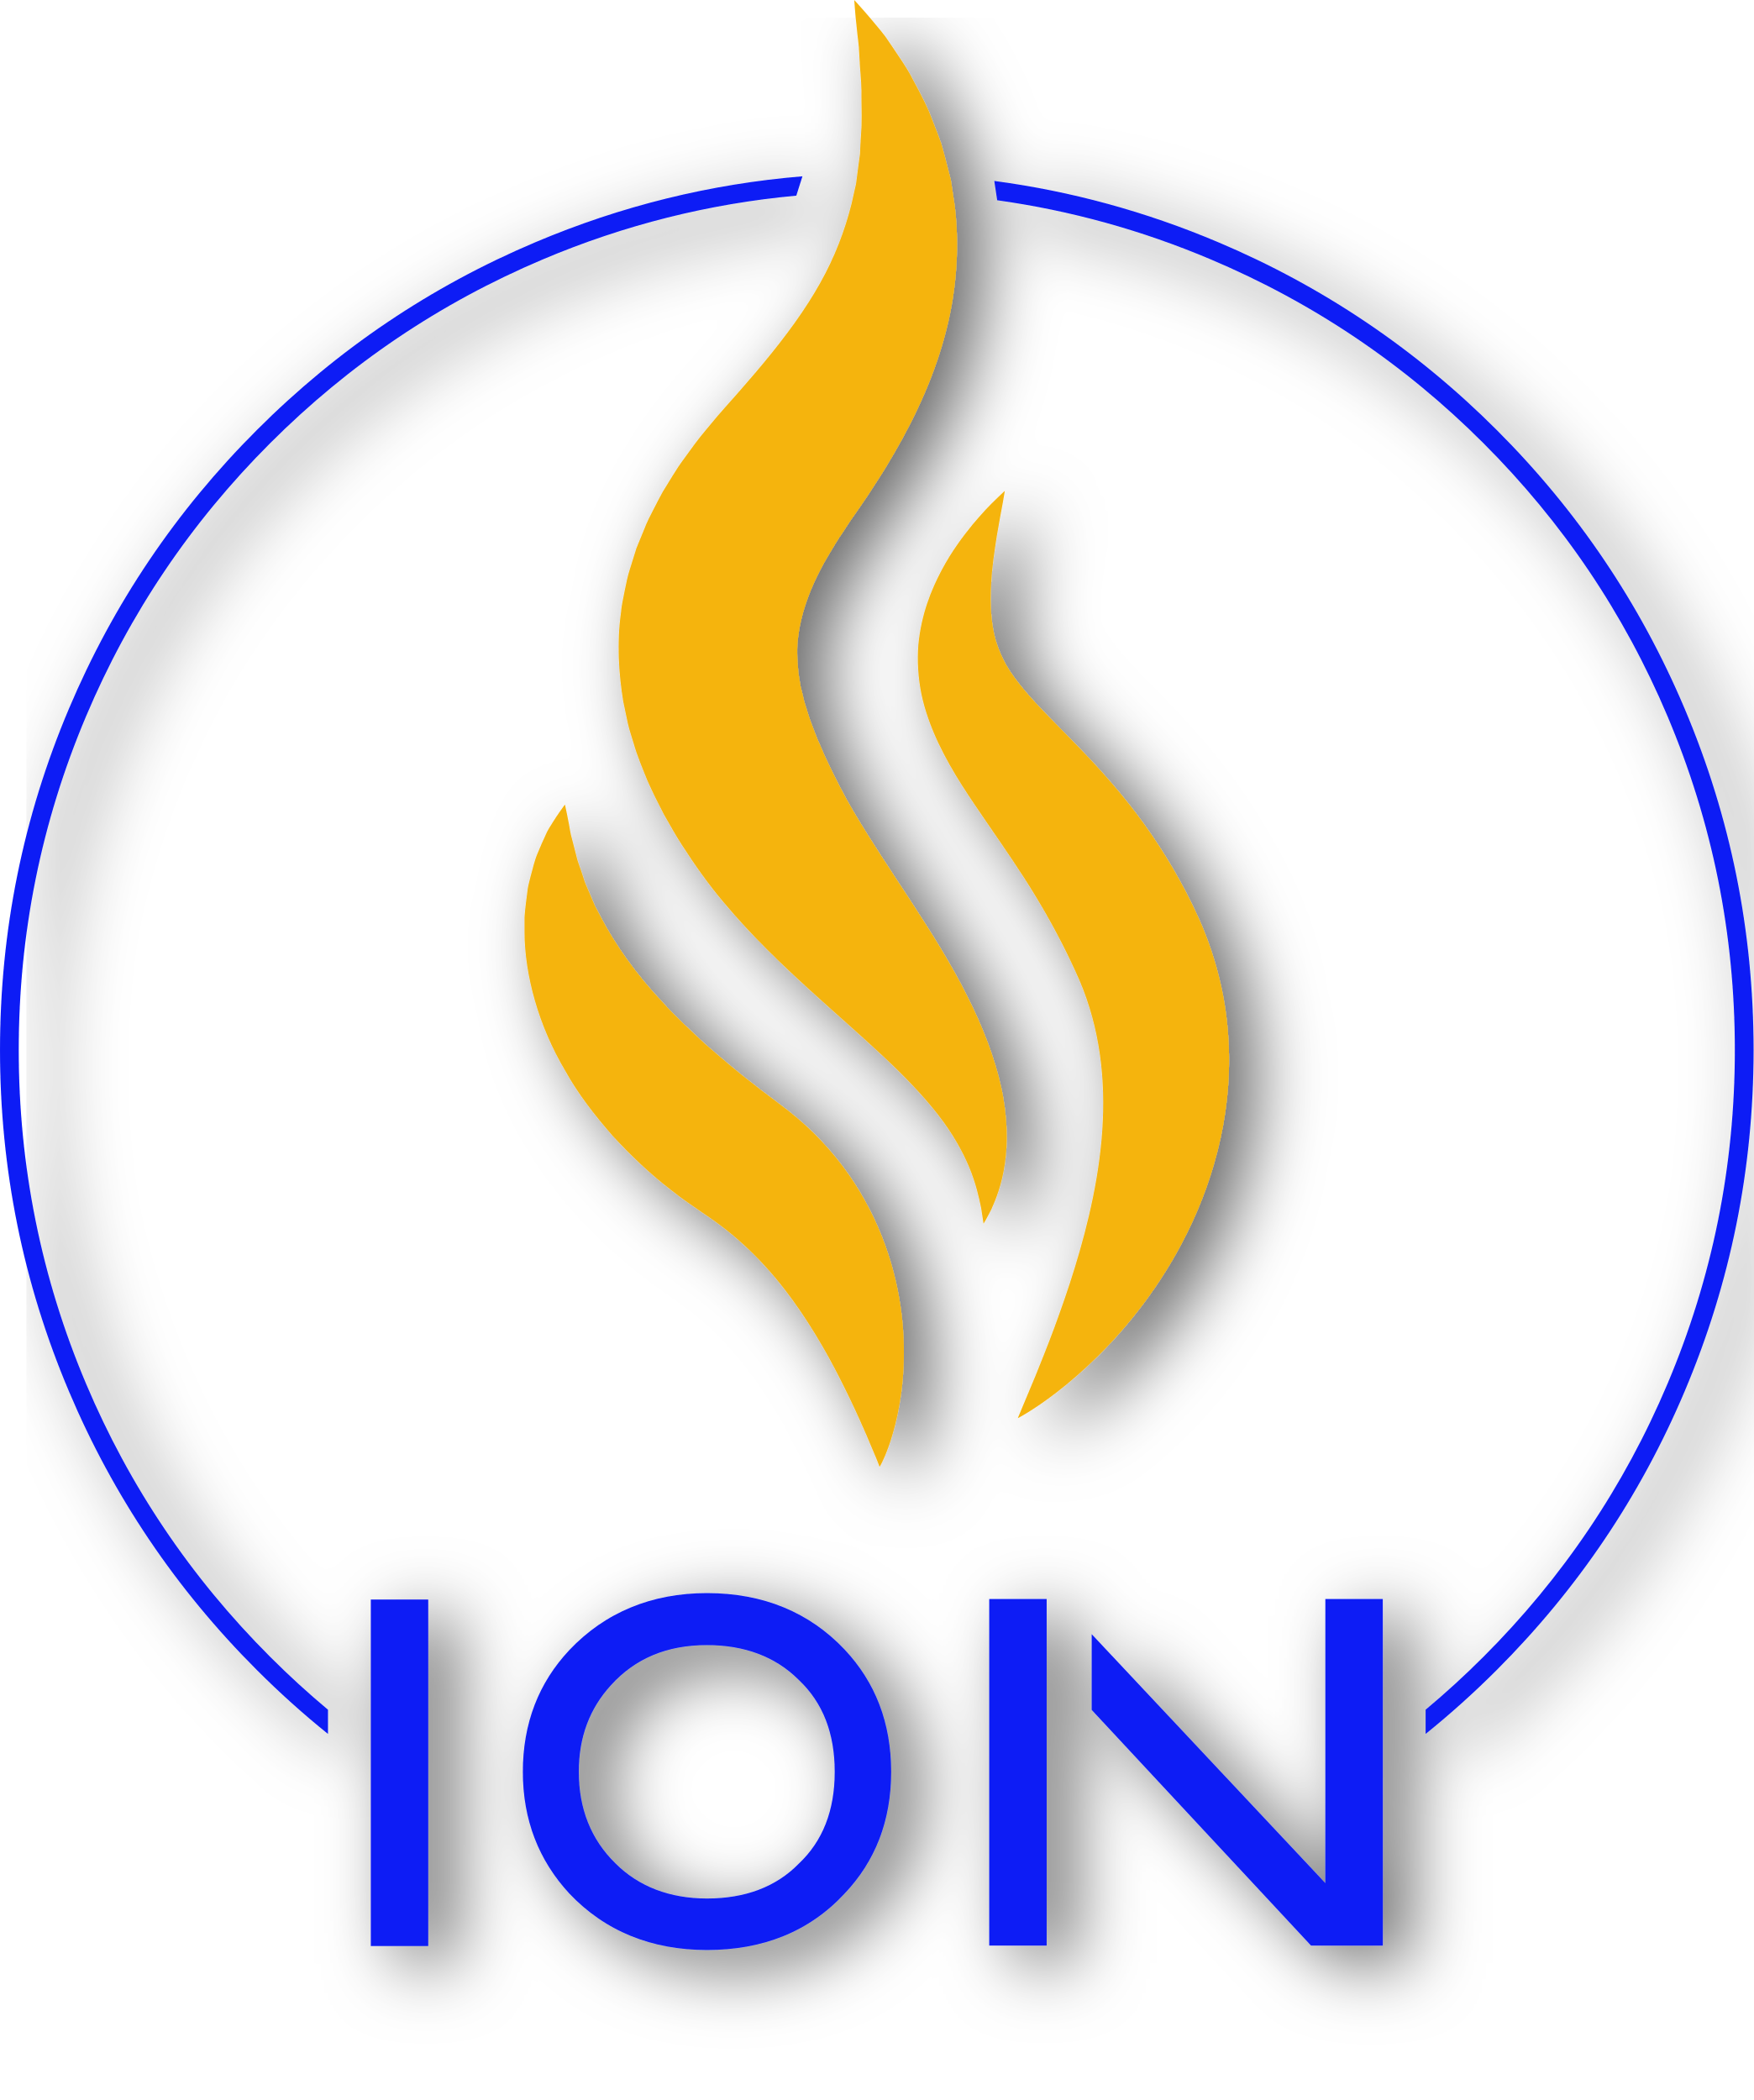
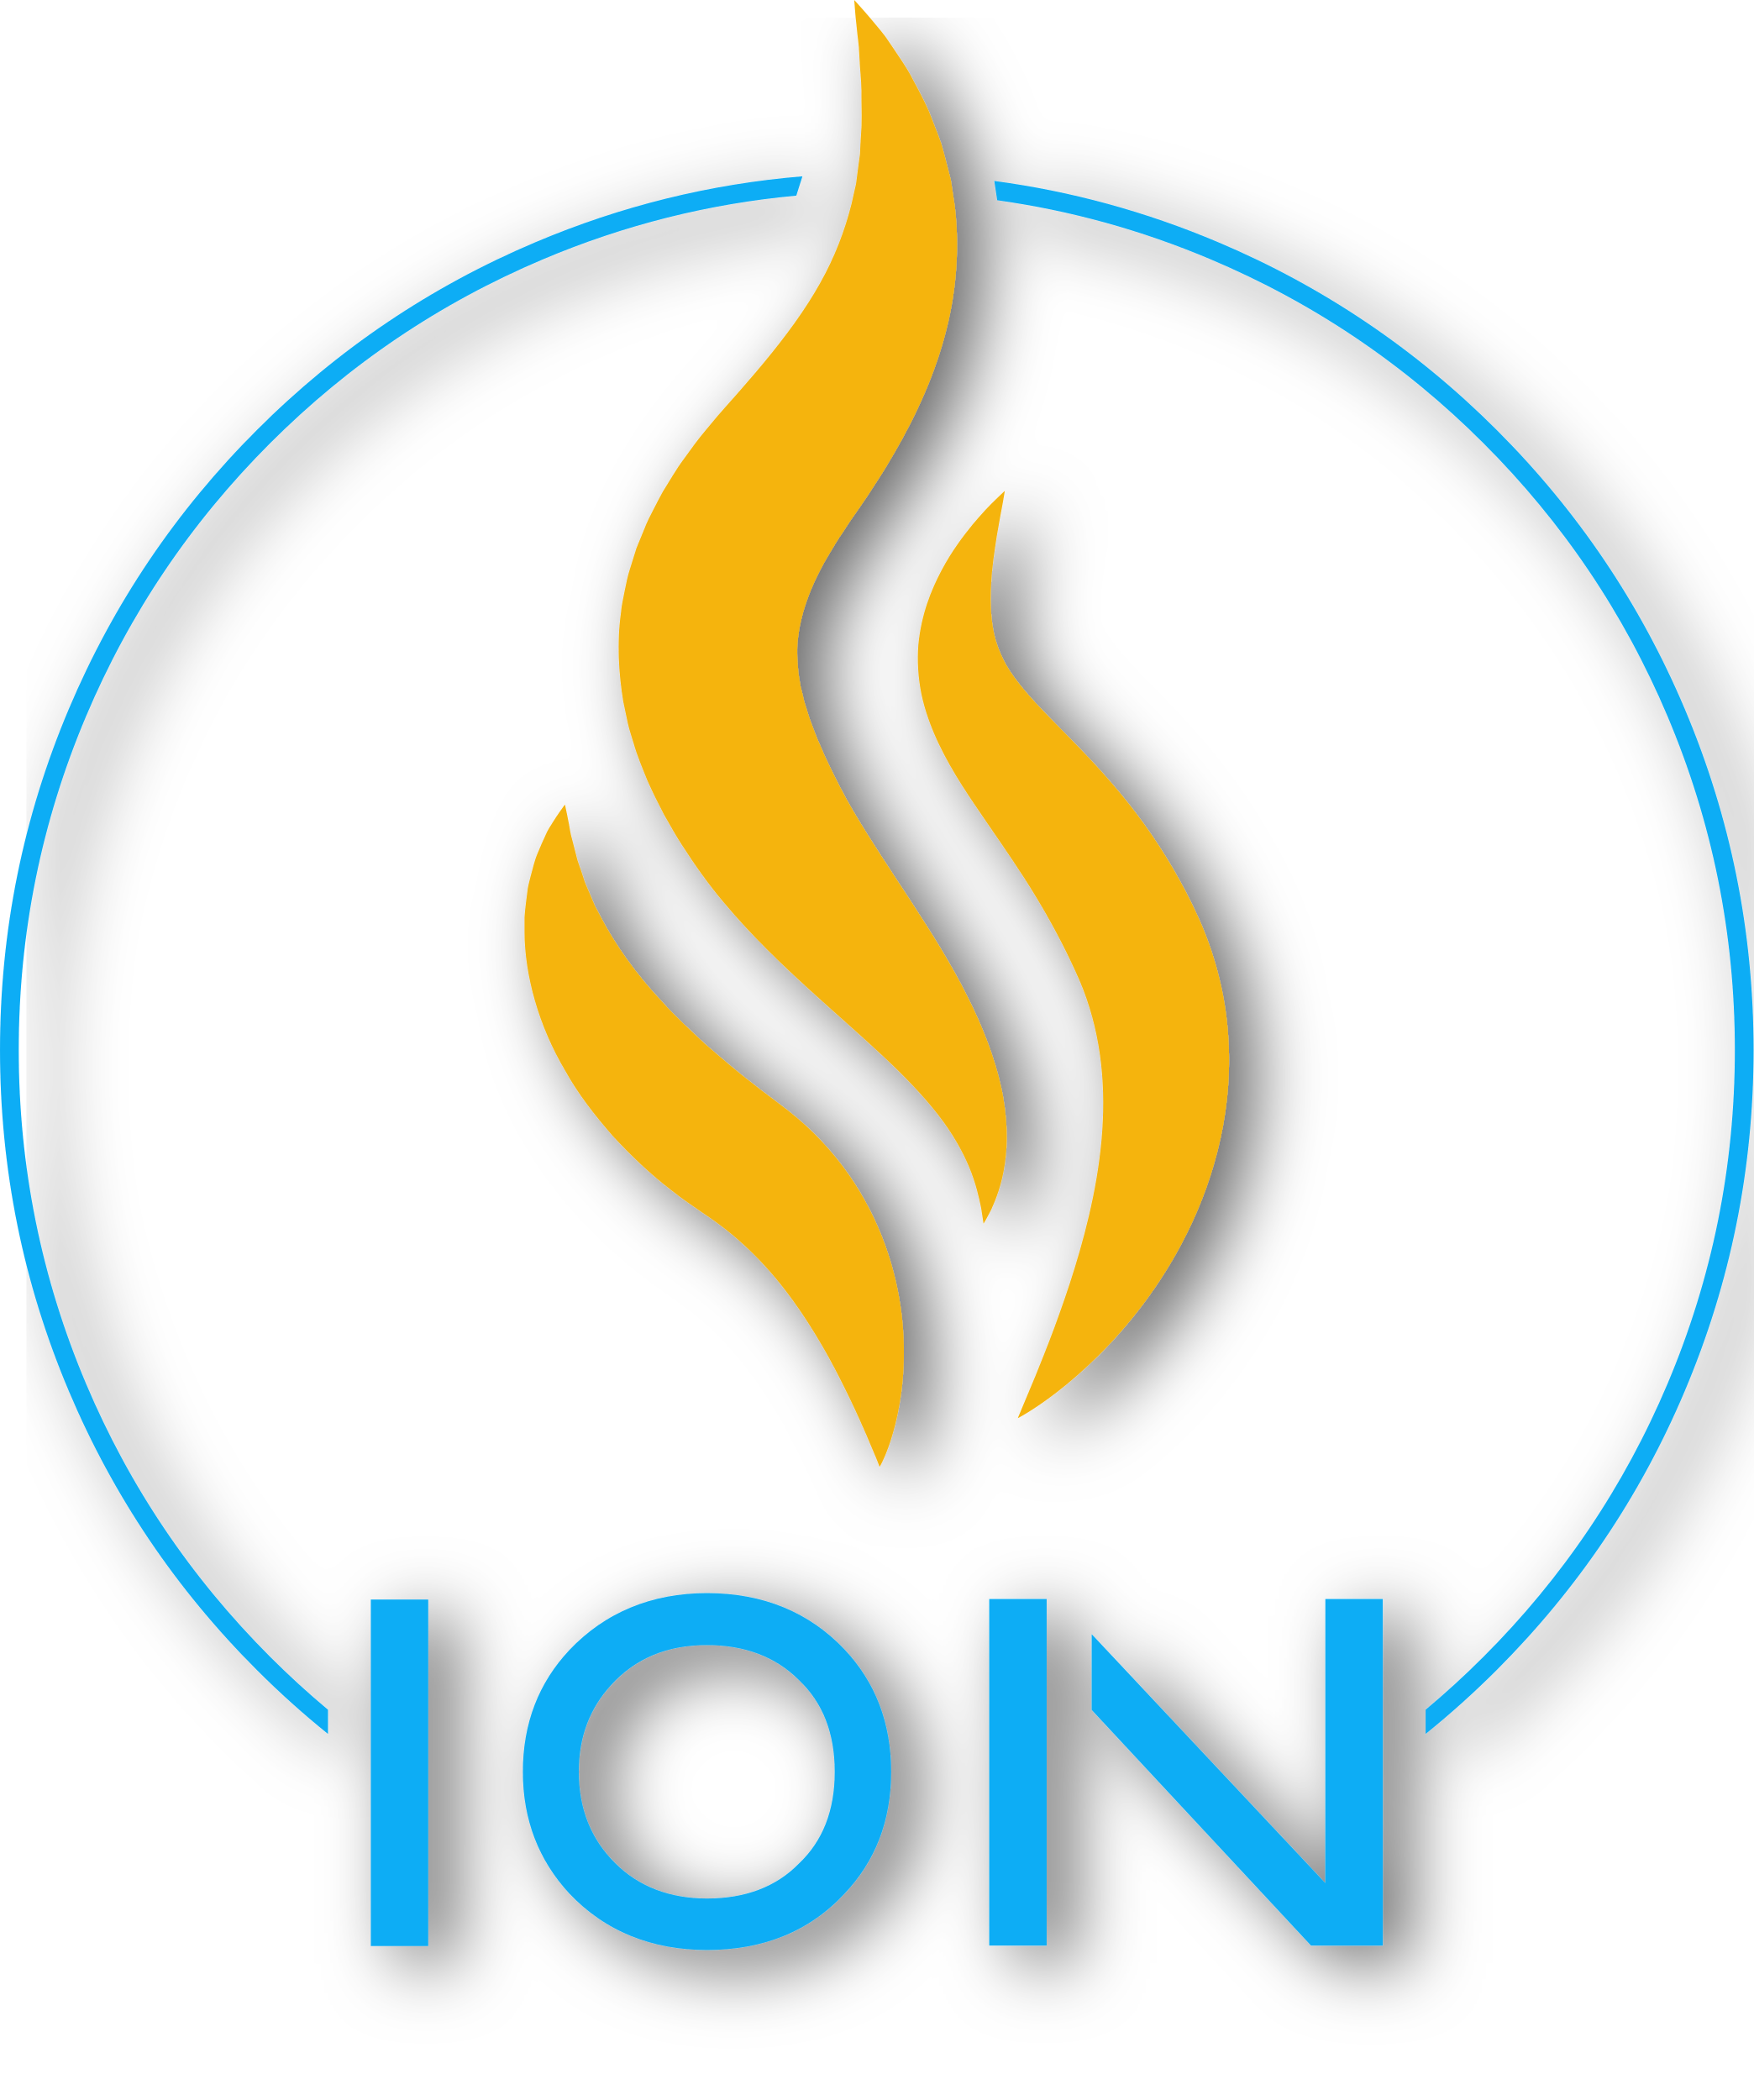
<svg xmlns="http://www.w3.org/2000/svg" viewBox="174.8 115 200.399 240" style="filter: drop-shadow(rgba(0, 0, 0, 0.6) 3px 2px 4px);">
  <defs style="fill: rgb(49, 13, 13);">
    <linearGradient x1="174.8" y1="235" x2="375.2" y2="235" gradientUnits="userSpaceOnUse" id="color-11826220518" style="fill: rgb(255, 255, 255);">
      <stop offset="0" stop-color="#7b4397" style="fill: rgb(255, 255, 255);" />
      <stop offset="1" stop-color="#dc2430" style="fill: rgb(255, 255, 255);" />
    </linearGradient>
  </defs>
  <g fill="url(#color-11826220518)" fill-rule="none" stroke="none" stroke-width="1" stroke-linecap="butt" stroke-linejoin="miter" stroke-miterlimit="10" stroke-dasharray="" stroke-dashoffset="0" font-family="none" font-weight="none" font-size="none" text-anchor="none" style="mix-blend-mode: normal; fill: rgb(255, 255, 255);">
-     <g data-paper-data="{&quot;isGlobalGroup&quot;:true,&quot;bounds&quot;:{&quot;x&quot;:174.80039318712645,&quot;y&quot;:115.00000000000001,&quot;width&quot;:200.39921362574714,&quot;height&quot;:240}}" style="fill: rgb(255, 255, 255);">
+     <g data-paper-data="{&quot;isGlobalGroup&quot;:true,&quot;bounds&quot;:{&quot;x&quot;:174.80039318712645,&quot;y&quot;:115.00000000000001,&quot;width&quot;:200.39921362574714,&quot;height&quot;:240}}" style="fill: rgb(15 173 245);">
      <g data-paper-data="{&quot;isSecondaryText&quot;:true}" fill-rule="nonzero" style="fill: rgb(255, 255, 255);">
			</g>
      <g data-paper-data="{&quot;isPrimaryText&quot;:true}" fill-rule="nonzero" style="fill: rgb(255, 255, 255);">
-         <path d="M223.738,297.805h-6.562v39.599h6.562z" data-paper-data="{&quot;glyphName&quot;:&quot;I&quot;,&quot;glyphIndex&quot;:0,&quot;firstGlyphOfWord&quot;:true,&quot;word&quot;:1}" style="fill: rgb(15, 30, 245);" />
-         <path d="M271.323,303.519c-4.017,-4.243 -9.278,-6.449 -15.727,-6.449c-6.336,0 -11.654,2.206 -15.727,6.506c-3.507,3.734 -5.318,8.372 -5.318,13.916c0,5.487 1.81,10.126 5.318,13.916c4.073,4.299 9.391,6.449 15.727,6.449c6.392,0 11.654,-2.093 15.67,-6.392c3.564,-3.734 5.374,-8.372 5.374,-13.973c0,-5.6 -1.81,-10.239 -5.318,-13.973zM266.062,328.014c-2.602,2.659 -6.166,3.96 -10.466,3.96c-4.243,0 -7.807,-1.358 -10.466,-4.017c-2.772,-2.715 -4.186,-6.223 -4.186,-10.466c0,-3.96 1.245,-7.241 3.677,-9.9c2.772,-3.055 6.392,-4.582 10.975,-4.582c4.243,0 7.807,1.301 10.466,3.96c2.772,2.602 4.13,6.11 4.13,10.522c0,4.412 -1.358,7.92 -4.13,10.522z" data-paper-data="{&quot;glyphName&quot;:&quot;O&quot;,&quot;glyphIndex&quot;:1,&quot;word&quot;:1}" style="fill: rgb(15, 30, 245);" />
-         <path d="M287.851,297.748v39.599h6.562v-39.599zM332.824,297.748h-6.562v32.471l-26.701,-28.455v8.655l25.061,26.928h8.203z" data-paper-data="{&quot;glyphName&quot;:&quot;N&quot;,&quot;glyphIndex&quot;:2,&quot;lastGlyphOfWord&quot;:true,&quot;word&quot;:1}" style="fill: rgb(15, 30, 245);" />
+         <path d="M223.738,297.805h-6.562v39.599h6.562z" data-paper-data="{&quot;glyphName&quot;:&quot;I&quot;,&quot;glyphIndex&quot;:0,&quot;firstGlyphOfWord&quot;:true,&quot;word&quot;:1}" style="fill: rgb(15 173 245);" />
+         <path d="M271.323,303.519c-4.017,-4.243 -9.278,-6.449 -15.727,-6.449c-6.336,0 -11.654,2.206 -15.727,6.506c-3.507,3.734 -5.318,8.372 -5.318,13.916c0,5.487 1.81,10.126 5.318,13.916c4.073,4.299 9.391,6.449 15.727,6.449c6.392,0 11.654,-2.093 15.67,-6.392c3.564,-3.734 5.374,-8.372 5.374,-13.973c0,-5.6 -1.81,-10.239 -5.318,-13.973zM266.062,328.014c-2.602,2.659 -6.166,3.96 -10.466,3.96c-4.243,0 -7.807,-1.358 -10.466,-4.017c-2.772,-2.715 -4.186,-6.223 -4.186,-10.466c0,-3.96 1.245,-7.241 3.677,-9.9c2.772,-3.055 6.392,-4.582 10.975,-4.582c4.243,0 7.807,1.301 10.466,3.96c2.772,2.602 4.13,6.11 4.13,10.522c0,4.412 -1.358,7.92 -4.13,10.522z" data-paper-data="{&quot;glyphName&quot;:&quot;O&quot;,&quot;glyphIndex&quot;:1,&quot;word&quot;:1}" style="fill: rgb(15 173 245);" />
+         <path d="M287.851,297.748v39.599h6.562v-39.599zM332.824,297.748h-6.562v32.471l-26.701,-28.455v8.655l25.061,26.928h8.203z" data-paper-data="{&quot;glyphName&quot;:&quot;N&quot;,&quot;glyphIndex&quot;:2,&quot;lastGlyphOfWord&quot;:true,&quot;word&quot;:1}" style="fill: rgb(15 173 245);" />
      </g>
      <g data-paper-data="{&quot;fillRule&quot;:&quot;evenodd&quot;,&quot;fillRuleOriginal&quot;:&quot;evenodd&quot;,&quot;isIcon&quot;:true,&quot;iconStyle&quot;:&quot;standalone&quot;,&quot;selectedEffects&quot;:{&quot;container&quot;:&quot;&quot;,&quot;transformation&quot;:&quot;&quot;,&quot;pattern&quot;:&quot;&quot;},&quot;bounds&quot;:{&quot;x&quot;:234.74038980209667,&quot;y&quot;:115.00000000000001,&quot;width&quot;:80.51922039580671,&quot;height&quot;:167.64000601711882},&quot;iconType&quot;:&quot;icon&quot;,&quot;rawIconId&quot;:&quot;70350&quot;,&quot;combineTerms&quot;:&quot;fire&quot;,&quot;suitableAsStandaloneIcon&quot;:true}" fill-rule="evenodd" style="fill: rgb(255, 255, 255);">
        <path d="M272.418,115c0,0 0.445,0.459 1.23,1.368c0.395,0.456 0.882,1.018 1.441,1.7c0.276,0.343 0.594,0.701 0.892,1.111c0.28,0.414 0.583,0.854 0.903,1.324c0.62,0.946 1.375,1.979 2.036,3.201c0.638,1.225 1.391,2.549 2.045,4.055c0.299,0.768 0.606,1.563 0.927,2.38c0.152,0.414 0.309,0.835 0.468,1.263c0.124,0.44 0.245,0.89 0.373,1.341c0.235,0.928 0.478,1.872 0.732,2.846c0.147,1.006 0.302,2.035 0.464,3.087c0.497,4.238 0.269,9.103 -0.97,13.971c-1.213,4.878 -3.363,9.659 -5.912,14.043c-0.638,1.104 -1.294,2.205 -1.979,3.243c-0.675,1.07 -1.368,2.117 -2.071,3.123l-1.056,1.515l-0.827,1.267c-0.592,0.835 -1.061,1.67 -1.57,2.504c-2.002,3.344 -3.137,6.452 -3.505,9.253c-0.224,1.415 -0.133,2.842 0.014,4.373c0.069,0.387 0.133,0.777 0.188,1.167c0.041,0.392 0.188,0.815 0.276,1.215c0.143,0.811 0.476,1.677 0.725,2.535c0.295,0.868 0.647,1.753 0.992,2.64c0.423,0.906 0.758,1.807 1.217,2.714c0.909,1.884 1.745,3.55 2.768,5.3c4.1,6.982 9.501,14.085 13.075,21.227c1.807,3.557 3.186,7.134 3.916,10.468c0.735,3.334 0.778,6.38 0.426,8.753c-0.338,2.392 -1.042,4.111 -1.539,5.222c-0.559,1.108 -0.897,1.643 -0.897,1.643c0,0 -0.1,-0.633 -0.278,-1.805c-0.236,-1.151 -0.592,-2.792 -1.36,-4.651c-0.782,-1.86 -1.928,-3.916 -3.577,-6.023c-1.645,-2.116 -3.74,-4.311 -6.247,-6.651c-2.488,-2.34 -5.382,-4.84 -8.492,-7.674c-3.11,-2.846 -6.475,-6.019 -9.772,-9.959c-1.653,-1.953 -3.275,-4.231 -4.694,-6.444c-0.733,-1.108 -1.405,-2.35 -2.098,-3.548c-0.656,-1.26 -1.303,-2.549 -1.902,-3.902c-0.556,-1.401 -1.156,-2.766 -1.588,-4.306c-0.224,-0.761 -0.487,-1.488 -0.657,-2.292l-0.506,-2.397c-0.533,-3.265 -0.744,-6.751 -0.266,-10.174c0.06,-0.863 0.276,-1.684 0.428,-2.525c0.171,-0.835 0.335,-1.677 0.594,-2.463l0.744,-2.383l0.918,-2.24c0.293,-0.758 0.644,-1.46 1.001,-2.136c0.359,-0.689 0.708,-1.387 1.075,-2.048c0.79,-1.255 1.539,-2.59 2.388,-3.724c0.835,-1.158 1.667,-2.324 2.545,-3.353l1.308,-1.57l1.122,-1.279c0.758,-0.839 1.47,-1.653 2.159,-2.457c0.72,-0.813 1.377,-1.601 2.035,-2.388c2.604,-3.142 4.785,-6.131 6.454,-9.125c1.672,-2.985 2.825,-6.012 3.586,-9.067c0.171,-0.771 0.34,-1.534 0.511,-2.273c0.102,-0.771 0.197,-1.524 0.293,-2.259c0.055,-0.381 0.105,-0.749 0.155,-1.117c0.019,-0.368 0.036,-0.735 0.05,-1.098c0.045,-0.735 0.091,-1.451 0.128,-2.145c0.027,-0.819 0.013,-1.614 -0,-2.387v-0c-0.01,-0.549 -0.019,-1.087 -0.013,-1.613c-0.014,-1.258 -0.166,-2.414 -0.207,-3.486c-0.036,-0.542 -0.069,-1.053 -0.091,-1.534c-0.036,-0.483 -0.11,-0.93 -0.152,-1.351c-0.088,-0.846 -0.162,-1.576 -0.226,-2.157c-0.097,-1.203 -0.147,-1.85 -0.147,-1.85zM291.111,277.077c0,0 0.754,-1.805 2.021,-4.835c0.614,-1.52 1.349,-3.344 2.126,-5.425c0.766,-2.085 1.595,-4.414 2.364,-6.935c1.548,-5.034 2.941,-10.863 3.205,-16.744c0.276,-5.903 -0.592,-11.698 -3.085,-17.044c-1.349,-2.978 -2.878,-5.84 -4.568,-8.63c-1.686,-2.797 -3.558,-5.493 -5.507,-8.331c-1.934,-2.84 -4.012,-5.777 -5.667,-9.291c-0.813,-1.746 -1.503,-3.61 -1.903,-5.531c-0.39,-1.929 -0.481,-3.845 -0.349,-5.603c0.335,-3.538 1.484,-6.321 2.651,-8.525c1.177,-2.219 2.452,-3.886 3.532,-5.217c1.103,-1.318 2.021,-2.283 2.687,-2.908c0.652,-0.64 1.016,-0.961 1.016,-0.961c0,0 -0.079,0.487 -0.235,1.374c-0.176,0.882 -0.4,2.186 -0.682,3.784c-0.243,1.607 -0.564,3.531 -0.657,5.631c-0.119,2.09 -0.033,4.345 0.544,6.356c0.312,0.997 0.716,1.938 1.237,2.853c0.538,0.915 1.223,1.827 2.036,2.797c1.619,1.938 3.89,4.107 6.314,6.632c2.433,2.518 5.02,5.412 7.36,8.665c2.34,3.253 4.444,6.828 6.154,10.571c1.827,4.009 3.02,8.444 3.393,12.791c0.395,4.357 0.047,8.627 -0.808,12.525c-1.717,7.834 -5.255,14.164 -8.806,18.908c-1.791,2.385 -3.596,4.4 -5.294,6.076c-1.698,1.672 -3.272,3.018 -4.621,4.055c-2.701,2.086 -4.457,2.965 -4.457,2.965zM275.307,282.639c0.019,0.009 -0.114,-0.361 -0.378,-0.997c-0.271,-0.642 -0.656,-1.565 -1.144,-2.709c-0.5,-1.142 -1.101,-2.504 -1.824,-4.004c-0.72,-1.501 -1.543,-3.146 -2.48,-4.851c-1.888,-3.403 -4.224,-7.041 -7.068,-10.183c-1.424,-1.579 -2.963,-3.035 -4.616,-4.345c-0.827,-0.652 -1.686,-1.27 -2.571,-1.859l-1.831,-1.272c-0.62,-0.431 -1.239,-0.882 -1.836,-1.368c-2.438,-1.86 -4.694,-4.019 -6.773,-6.274c-2.031,-2.333 -3.922,-4.749 -5.388,-7.4c-3.072,-5.165 -4.62,-10.925 -4.658,-15.788v-1.767c0.036,-0.583 0.11,-1.149 0.171,-1.695c0.069,-0.538 0.138,-1.061 0.202,-1.576c0.083,-0.5 0.23,-0.991 0.34,-1.46c0.266,-0.934 0.44,-1.793 0.777,-2.554c0.312,-0.766 0.614,-1.451 0.896,-2.052c0.252,-0.611 0.597,-1.123 0.877,-1.56c0.276,-0.447 0.523,-0.806 0.727,-1.099c0.399,-0.583 0.633,-0.877 0.633,-0.877c0,0 0.083,0.387 0.23,1.075c0.069,0.338 0.147,0.752 0.243,1.239c0.091,0.483 0.152,1.02 0.335,1.62c0.152,0.592 0.318,1.241 0.495,1.934c0.147,0.689 0.468,1.413 0.697,2.164c0.135,0.371 0.226,0.761 0.395,1.141c0.16,0.383 0.326,0.773 0.504,1.173c0.174,0.395 0.323,0.799 0.506,1.201c0.202,0.393 0.412,0.796 0.633,1.205c1.689,3.243 4.028,6.571 7.073,9.797c1.465,1.639 3.187,3.21 4.901,4.816c1.805,1.558 3.633,3.151 5.608,4.644c0.468,0.39 0.965,0.763 1.465,1.13l1.52,1.156c1.365,1.006 2.654,2.105 3.845,3.279c2.374,2.35 4.349,4.992 5.836,7.707c3.025,5.446 4.193,10.999 4.404,15.602c0.107,2.314 -0.009,4.414 -0.245,6.247c-0.24,1.834 -0.583,3.408 -0.956,4.678c-0.357,1.272 -0.744,2.252 -1.032,2.904c-0.292,0.651 -0.494,0.999 -0.513,0.977z" data-paper-data="{&quot;isPathIcon&quot;:true}" style="fill: rgb(245, 180, 15);">
				</path>
      </g>
-       <path d="M204.149,164.149c9.245,-9.245 19.861,-16.403 31.849,-21.473c9.801,-4.146 19.969,-6.655 30.505,-7.527l-0.7,2.211c-9.997,0.918 -19.654,3.347 -28.971,7.287c-11.731,4.962 -22.121,11.967 -31.17,21.015c-9.048,9.048 -16.053,19.438 -21.015,31.17c-5.137,12.146 -7.705,24.868 -7.705,38.169c0,13.3 2.568,26.023 7.705,38.169c4.962,11.731 11.967,22.12 21.015,31.17c2.132,2.132 4.338,4.15 6.619,6.056l0,2.768c-2.819,-2.271 -5.53,-4.708 -8.132,-7.31c-9.245,-9.244 -16.403,-19.86 -21.473,-31.849c-5.25,-12.412 -7.875,-25.413 -7.875,-39.003c0,-13.589 2.625,-26.59 7.875,-39.003c5.07,-11.988 12.228,-22.604 21.473,-31.849zM314.003,142.675c11.987,5.07 22.603,12.228 31.849,21.473c9.245,9.244 16.403,19.86 21.473,31.849c5.25,12.412 7.875,25.413 7.875,39.003c0,13.59 -2.625,26.591 -7.875,39.003c-5.07,11.987 -12.228,22.603 -21.473,31.849c-2.602,2.602 -5.313,5.039 -8.132,7.311v-2.769c2.281,-1.905 4.487,-3.923 6.619,-6.055c9.047,-9.048 16.052,-19.438 21.015,-31.17c5.137,-12.146 7.705,-24.868 7.705,-38.169c0,-13.3 -2.568,-26.023 -7.705,-38.169c-4.962,-11.731 -11.967,-22.121 -21.015,-31.17c-9.048,-9.048 -19.438,-16.053 -31.17,-21.015c-7.892,-3.338 -16.029,-5.591 -24.409,-6.76l-0.332,-2.206c8.786,1.168 17.311,3.5 25.575,6.996z" data-paper-data="{&quot;isLogoContainer&quot;:true}" fill-rule="nonzero" style="fill: rgb(15, 30, 245);">
+       <path d="M204.149,164.149c9.245,-9.245 19.861,-16.403 31.849,-21.473c9.801,-4.146 19.969,-6.655 30.505,-7.527l-0.7,2.211c-9.997,0.918 -19.654,3.347 -28.971,7.287c-11.731,4.962 -22.121,11.967 -31.17,21.015c-9.048,9.048 -16.053,19.438 -21.015,31.17c-5.137,12.146 -7.705,24.868 -7.705,38.169c0,13.3 2.568,26.023 7.705,38.169c4.962,11.731 11.967,22.12 21.015,31.17c2.132,2.132 4.338,4.15 6.619,6.056l0,2.768c-2.819,-2.271 -5.53,-4.708 -8.132,-7.31c-9.245,-9.244 -16.403,-19.86 -21.473,-31.849c-5.25,-12.412 -7.875,-25.413 -7.875,-39.003c0,-13.589 2.625,-26.59 7.875,-39.003c5.07,-11.988 12.228,-22.604 21.473,-31.849zM314.003,142.675c11.987,5.07 22.603,12.228 31.849,21.473c9.245,9.244 16.403,19.86 21.473,31.849c5.25,12.412 7.875,25.413 7.875,39.003c0,13.59 -2.625,26.591 -7.875,39.003c-5.07,11.987 -12.228,22.603 -21.473,31.849c-2.602,2.602 -5.313,5.039 -8.132,7.311v-2.769c2.281,-1.905 4.487,-3.923 6.619,-6.055c9.047,-9.048 16.052,-19.438 21.015,-31.17c5.137,-12.146 7.705,-24.868 7.705,-38.169c0,-13.3 -2.568,-26.023 -7.705,-38.169c-4.962,-11.731 -11.967,-22.121 -21.015,-31.17c-9.048,-9.048 -19.438,-16.053 -31.17,-21.015c-7.892,-3.338 -16.029,-5.591 -24.409,-6.76l-0.332,-2.206c8.786,1.168 17.311,3.5 25.575,6.996z" data-paper-data="{&quot;isLogoContainer&quot;:true}" fill-rule="nonzero" style="fill: rgb(15 173 245);">
			</path>
    </g>
  </g>
</svg>
